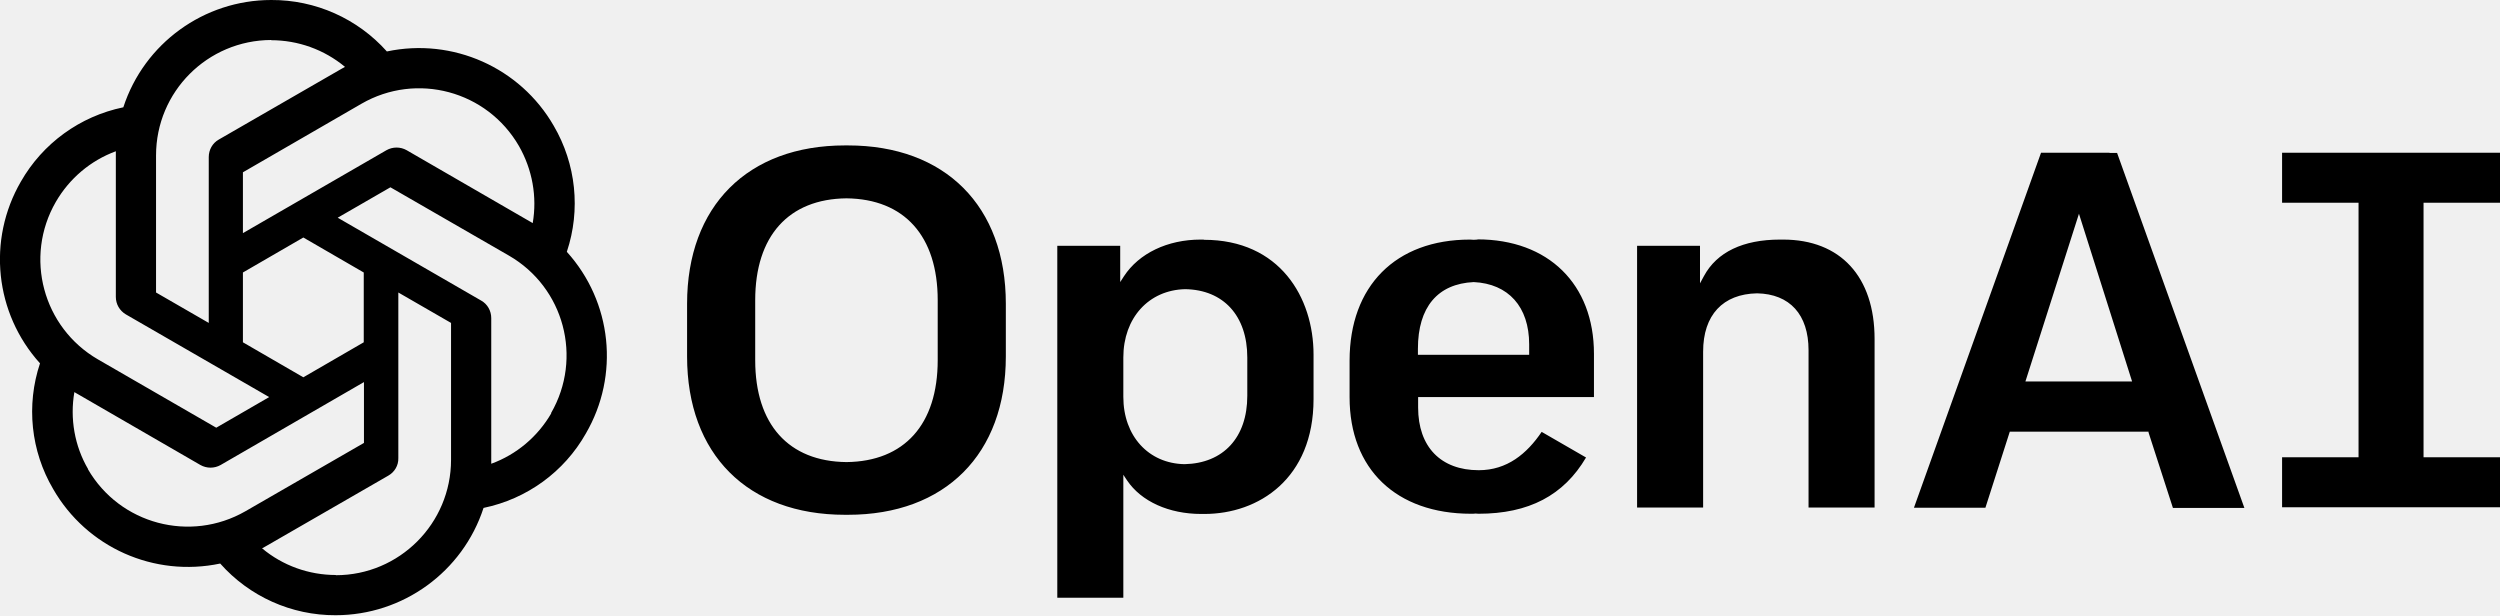
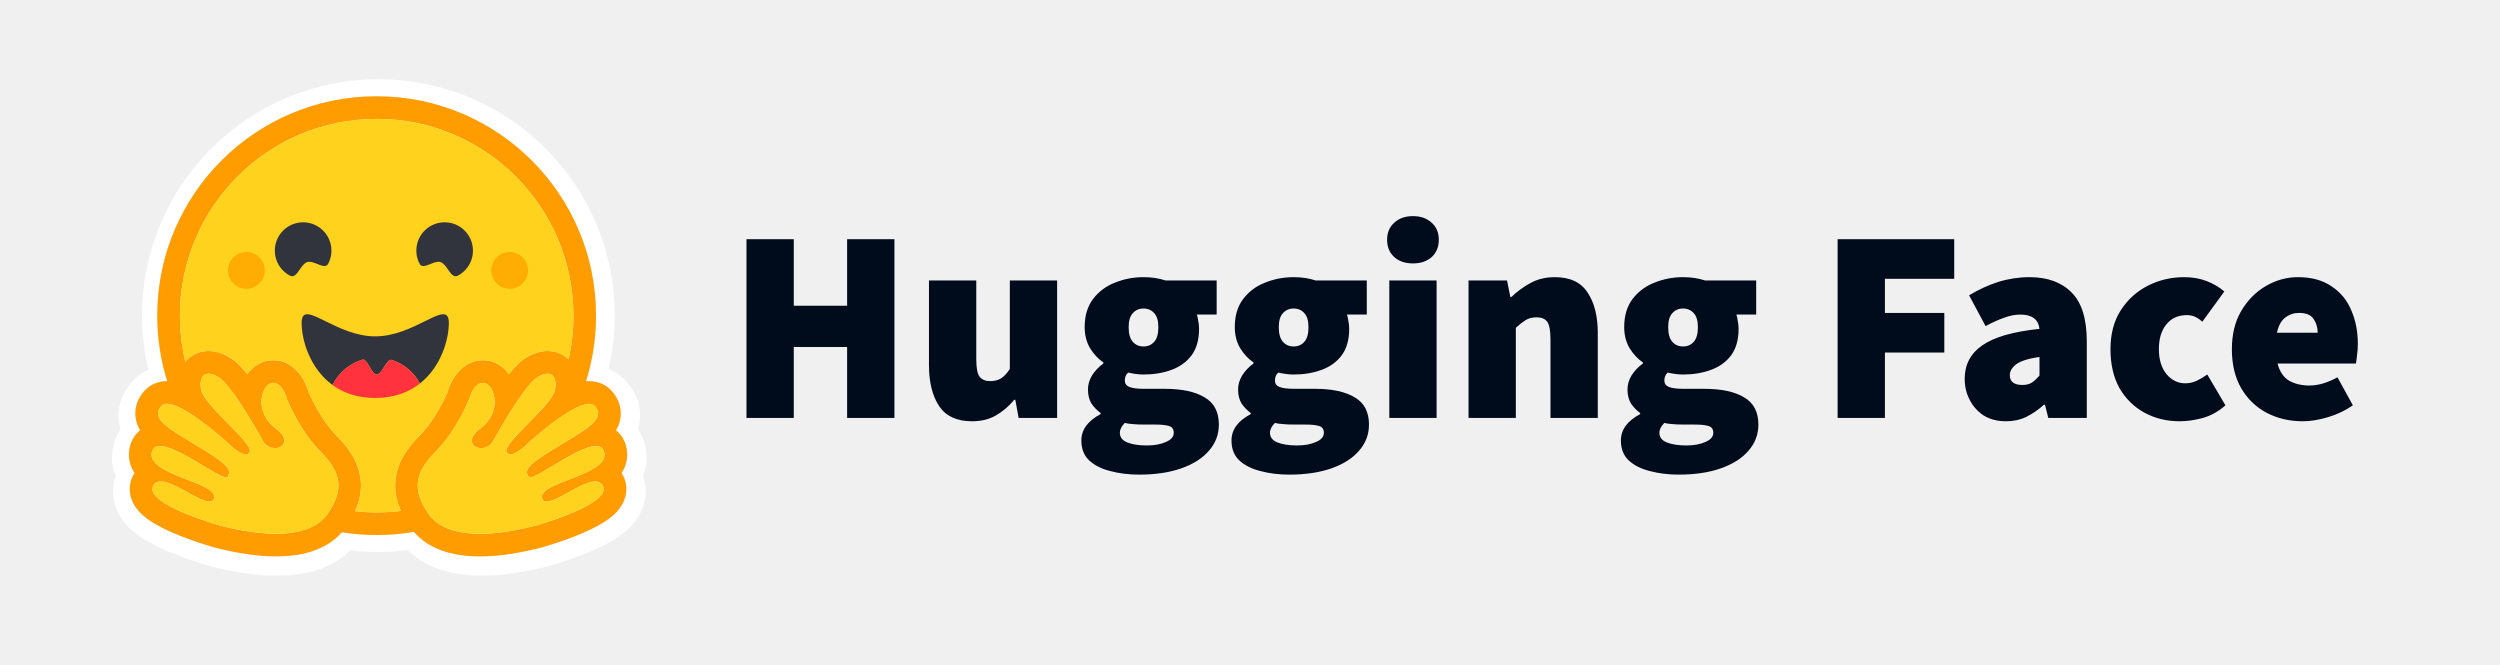
- <svg xmlns="http://www.w3.org/2000/svg" id="openai-horizontal" viewBox="0 0 120 29.53">
-   <path d="M40.7,6.98s-.05,0-.07,0c-.02,0-.05,0-.07,0-4.67,0-7.58,2.91-7.58,7.6v2.53c0,4.69,2.9,7.6,7.58,7.6,.02,0,.05,0,.07,0,.02,0,.05,0,.07,0,4.67,0,7.58-2.91,7.58-7.6v-2.53c0-4.69-2.91-7.6-7.58-7.6Zm4.31,10.31c0,3.08-1.6,4.86-4.38,4.89-2.78-.03-4.38-1.81-4.38-4.89v-2.88c0-3.08,1.6-4.86,4.38-4.89,2.78,.03,4.38,1.81,4.38,4.89v2.88Zm40.57-5.79s-.06,0-.09,0c-.02,0-.03,0-.05,0-1.77,0-3.03,.6-3.65,1.75l-.19,.35v-1.8h-3.02v12.56h3.17v-7.48c0-1.76,.95-2.77,2.59-2.8,1.57,.03,2.47,1.02,2.47,2.73v7.55h3.17v-8.09c0-2.99-1.64-4.77-4.39-4.77Zm34.42-1.77v-2.4h-10.46v2.4h3.67v12.22h-3.67v2.4h10.46v-2.4h-3.67V9.73h3.67Zm-18.75-2.4h0s-3.28,0-3.28,0l-6.1,17.04h3.43l1.17-3.65h6.66v.04s1.17,3.62,1.17,3.62h3.43l-6.11-17.04h-.36Zm-4.03,10.98l2.57-8.05,2.55,8.05h-5.12Zm-39.45-6.81s-.05,0-.07,0c-.03,0-.05,0-.07,0-1.59,0-2.96,.66-3.68,1.76l-.18,.28v-1.74h-3.02V28.69h3.17v-5.9l.18,.27c.68,1.01,2.01,1.61,3.56,1.61,.03,0,.05,0,.08,0,.02,0,.04,0,.07,0,2.61,0,5.24-1.7,5.24-5.51v-2.14c0-2.74-1.62-5.51-5.26-5.51Zm2.1,7.5c0,2-1.15,3.24-3.01,3.28-1.73-.03-2.94-1.35-2.94-3.23v-1.89c0-1.9,1.22-3.24,2.97-3.28,1.84,.03,2.98,1.28,2.98,3.28v1.84Zm11.05-7.5h0c-.06,0-.12,.01-.18,.01-.06,0-.12-.01-.18-.01h0c-3.57,0-5.78,2.23-5.78,5.81v1.76c0,3.45,2.24,5.59,5.83,5.59,.08,0,.15,0,.22-.01,.05,0,.09,.01,.14,.01,2.41,0,4.09-.88,5.16-2.7l-2.13-1.23c-.71,1.05-1.66,1.84-3.02,1.84-1.82,0-2.91-1.12-2.91-3.01v-.5h8.44v-2.08c0-3.34-2.19-5.49-5.59-5.49Zm-2.86,5.54v-.3c0-2,.95-3.12,2.68-3.2,1.66,.08,2.66,1.18,2.66,2.99v.5s-5.34,0-5.34,0Z" />
-   <path d="M27.21,12.08c.67-2.01,.44-4.21-.63-6.04-1.61-2.8-4.85-4.24-8.01-3.57C17.16,.89,15.14-.01,13.02,0c-3.23,0-6.1,2.08-7.1,5.15-2.08,.43-3.87,1.73-4.92,3.57-1.62,2.8-1.25,6.32,.92,8.72-.67,2.01-.44,4.21,.63,6.03,1.61,2.81,4.85,4.25,8.02,3.58,1.4,1.58,3.42,2.49,5.54,2.48,3.23,0,6.1-2.08,7.1-5.15,2.08-.43,3.87-1.73,4.91-3.57,1.63-2.8,1.26-6.32-.91-8.72Zm-2.3-5.07c.64,1.12,.88,2.43,.66,3.7-.04-.03-.12-.07-.17-.1l-5.88-3.4c-.3-.17-.67-.17-.97,0l-6.89,3.98v-2.92l5.69-3.29c2.65-1.53,6.03-.62,7.56,2.03Zm-13.25,6.07l2.9-1.68,2.9,1.68v3.35l-2.9,1.68-2.9-1.68v-3.35ZM13.01,1.93c1.3,0,2.55,.45,3.55,1.28-.04,.02-.12,.07-.18,.1l-5.88,3.39c-.3,.17-.48,.49-.48,.84v7.96l-2.53-1.46V7.46c0-3.06,2.47-5.53,5.53-5.54ZM2.68,9.69h0c.65-1.12,1.66-1.98,2.88-2.43v6.99c0,.35,.18,.66,.48,.84l6.88,3.97-2.54,1.47-5.68-3.28c-2.64-1.53-3.55-4.91-2.02-7.56Zm1.55,12.83h0c-.65-1.11-.88-2.43-.66-3.7,.04,.03,.12,.07,.17,.1l5.88,3.4c.3,.17,.67,.17,.97,0l6.88-3.98v2.92l-5.69,3.28c-2.65,1.52-6.03,.62-7.56-2.02Zm11.89,5.08c-1.29,0-2.55-.45-3.54-1.28,.04-.02,.13-.07,.18-.1l5.88-3.39c.3-.17,.49-.49,.48-.84v-7.95l2.53,1.46v6.57c0,3.06-2.48,5.54-5.53,5.54Zm10.34-7.76c-.65,1.12-1.67,1.98-2.88,2.42v-6.99c0-.35-.18-.67-.48-.84h0l-6.89-3.98,2.53-1.46,5.69,3.28c2.65,1.53,3.55,4.91,2.02,7.56Z" />
+ <svg xmlns="http://www.w3.org/2000/svg" width="963" height="256" viewBox="0 0 963 256" fill="none">
+   <path d="M287.541 161V92.145H305.761V117.78H326.312V92.145H344.532V161H326.312V133.67H305.761V161H287.541ZM374.366 162.271C368.575 162.271 364.373 160.329 361.76 156.445C359.147 152.49 357.841 147.229 357.841 140.661V108.035H376.061V138.331C376.061 141.721 376.485 143.98 377.332 145.11C378.25 146.24 379.592 146.805 381.358 146.805C383.052 146.805 384.465 146.452 385.595 145.746C386.725 145.04 387.855 143.839 388.985 142.144V108.035H407.205V161H392.374L391.103 154.009H390.679C388.561 156.551 386.195 158.564 383.582 160.047C381.04 161.53 377.968 162.271 374.366 162.271ZM438.785 182.822C434.76 182.822 431.052 182.363 427.662 181.445C424.273 180.597 421.554 179.22 419.506 177.313C417.528 175.407 416.54 172.864 416.54 169.686C416.54 165.52 419.011 162.13 423.955 159.517V159.093C422.601 158.092 421.42 156.875 420.459 155.492C419.541 154.009 419.082 152.172 419.082 149.983C419.082 148.147 419.612 146.346 420.671 144.581C421.801 142.815 423.249 141.297 425.014 140.026V139.602C423.107 138.331 421.413 136.53 419.93 134.199C418.517 131.798 417.811 129.079 417.811 126.043C417.811 121.664 418.87 118.063 420.989 115.238C423.178 112.342 426.003 110.224 429.463 108.882C432.924 107.47 436.596 106.763 440.48 106.763C443.587 106.763 446.412 107.187 448.954 108.035H468.658V121.17H461.031C461.242 121.806 461.419 122.618 461.56 123.606C461.772 124.595 461.878 125.619 461.878 126.678C461.878 130.845 460.925 134.235 459.018 136.848C457.111 139.39 454.534 141.262 451.285 142.462C448.036 143.663 444.435 144.263 440.48 144.263C438.715 144.263 436.737 144.016 434.548 143.521C433.7 144.298 433.277 145.322 433.277 146.593C433.277 147.723 433.842 148.535 434.972 149.03C436.172 149.524 438.079 149.771 440.692 149.771H448.637C455.275 149.771 460.395 150.866 463.997 153.055C467.669 155.174 469.505 158.669 469.505 163.542C469.505 167.356 468.234 170.71 465.692 173.606C463.22 176.501 459.689 178.761 455.098 180.385C450.508 182.01 445.07 182.822 438.785 182.822ZM440.48 133.458C442.175 133.458 443.552 132.858 444.611 131.657C445.671 130.457 446.2 128.585 446.2 126.043C446.2 123.571 445.671 121.77 444.611 120.64C443.552 119.44 442.175 118.84 440.48 118.84C438.785 118.84 437.408 119.44 436.349 120.64C435.289 121.77 434.76 123.571 434.76 126.043C434.76 128.585 435.289 130.457 436.349 131.657C437.408 132.858 438.785 133.458 440.48 133.458ZM441.751 171.593C444.717 171.593 447.189 171.134 449.166 170.216C451.144 169.368 452.132 168.203 452.132 166.72C452.132 165.308 451.497 164.425 450.226 164.072C449.025 163.719 447.295 163.542 445.035 163.542H440.904C438.785 163.542 437.161 163.472 436.031 163.33C434.972 163.26 434.054 163.119 433.277 162.907C432.006 164.178 431.37 165.449 431.37 166.72C431.37 168.415 432.323 169.651 434.23 170.428C436.208 171.205 438.715 171.593 441.751 171.593ZM496.613 182.822C492.587 182.822 488.88 182.363 485.49 181.445C482.1 180.597 479.381 179.22 477.333 177.313C475.356 175.407 474.367 172.864 474.367 169.686C474.367 165.52 476.839 162.13 481.782 159.517V159.093C480.428 158.092 479.247 156.875 478.287 155.492C477.368 154.009 476.909 152.172 476.909 149.983C476.909 148.147 477.439 146.346 478.498 144.581C479.628 142.815 481.076 141.297 482.842 140.026V139.602C480.935 138.331 479.24 136.53 477.757 134.199C476.344 131.798 475.638 129.079 475.638 126.043C475.638 121.664 476.698 118.063 478.816 115.238C481.005 112.342 483.83 110.224 487.291 108.882C490.751 107.47 494.423 106.763 498.307 106.763C501.415 106.763 504.24 107.187 506.782 108.035H526.485V121.17H518.858C519.07 121.806 519.246 122.618 519.388 123.606C519.599 124.595 519.705 125.619 519.705 126.678C519.705 130.845 518.752 134.235 516.845 136.848C514.939 139.39 512.361 141.262 509.112 142.462C505.864 143.663 502.262 144.263 498.307 144.263C496.542 144.263 494.565 144.016 492.375 143.521C491.528 144.298 491.104 145.322 491.104 146.593C491.104 147.723 491.669 148.535 492.799 149.03C494 149.524 495.906 149.771 498.519 149.771H506.464C513.102 149.771 518.222 150.866 521.824 153.055C525.496 155.174 527.332 158.669 527.332 163.542C527.332 167.356 526.061 170.71 523.519 173.606C521.047 176.501 517.516 178.761 512.926 180.385C508.336 182.01 502.898 182.822 496.613 182.822ZM498.307 133.458C500.002 133.458 501.379 132.858 502.439 131.657C503.498 130.457 504.028 128.585 504.028 126.043C504.028 123.571 503.498 121.77 502.439 120.64C501.379 119.44 500.002 118.84 498.307 118.84C496.613 118.84 495.235 119.44 494.176 120.64C493.117 121.77 492.587 123.571 492.587 126.043C492.587 128.585 493.117 130.457 494.176 131.657C495.235 132.858 496.613 133.458 498.307 133.458ZM499.579 171.593C502.545 171.593 505.016 171.134 506.994 170.216C508.971 169.368 509.96 168.203 509.96 166.72C509.96 165.308 509.324 164.425 508.053 164.072C506.853 163.719 505.122 163.542 502.862 163.542H498.731C496.613 163.542 494.988 163.472 493.858 163.33C492.799 163.26 491.881 163.119 491.104 162.907C489.833 164.178 489.197 165.449 489.197 166.72C489.197 168.415 490.151 169.651 492.058 170.428C494.035 171.205 496.542 171.593 499.579 171.593ZM535.161 161V108.035H553.381V161H535.161ZM544.271 101.467C541.305 101.467 538.903 100.655 537.067 99.031C535.231 97.336 534.313 95.111 534.313 92.357C534.313 89.603 535.231 87.413 537.067 85.789C538.903 84.094 541.305 83.247 544.271 83.247C547.237 83.247 549.638 84.094 551.474 85.789C553.31 87.413 554.228 89.603 554.228 92.357C554.228 95.111 553.31 97.336 551.474 99.031C549.638 100.655 547.237 101.467 544.271 101.467ZM565.678 161V108.035H580.508L581.779 114.39H582.203C584.321 112.342 586.723 110.577 589.406 109.094C592.16 107.54 595.338 106.763 598.94 106.763C604.801 106.763 609.003 108.741 611.546 112.696C614.159 116.58 615.465 121.806 615.465 128.373V161H597.245V130.704C597.245 127.314 596.821 125.054 595.974 123.924C595.126 122.794 593.785 122.229 591.948 122.229C590.254 122.229 588.841 122.582 587.711 123.289C586.581 123.995 585.31 124.984 583.898 126.255V161H565.678ZM646.612 182.822C642.587 182.822 638.879 182.363 635.489 181.445C632.1 180.597 629.381 179.22 627.333 177.313C625.355 175.407 624.367 172.864 624.367 169.686C624.367 165.52 626.838 162.13 631.782 159.517V159.093C630.428 158.092 629.247 156.875 628.286 155.492C627.368 154.009 626.909 152.172 626.909 149.983C626.909 148.147 627.439 146.346 628.498 144.581C629.628 142.815 631.076 141.297 632.841 140.026V139.602C630.934 138.331 629.239 136.53 627.756 134.199C626.344 131.798 625.638 129.079 625.638 126.043C625.638 121.664 626.697 118.063 628.816 115.238C631.005 112.342 633.83 110.224 637.29 108.882C640.751 107.47 644.423 106.763 648.307 106.763C651.414 106.763 654.239 107.187 656.781 108.035H676.484V121.17H668.857C669.069 121.806 669.246 122.618 669.387 123.606C669.599 124.595 669.705 125.619 669.705 126.678C669.705 130.845 668.752 134.235 666.845 136.848C664.938 139.39 662.36 141.262 659.112 142.462C655.863 143.663 652.262 144.263 648.307 144.263C646.541 144.263 644.564 144.016 642.375 143.521C641.527 144.298 641.104 145.322 641.104 146.593C641.104 147.723 641.669 148.535 642.799 149.03C643.999 149.524 645.906 149.771 648.519 149.771H656.464C663.102 149.771 668.222 150.866 671.824 153.055C675.496 155.174 677.332 158.669 677.332 163.542C677.332 167.356 676.061 170.71 673.518 173.606C671.047 176.501 667.516 178.761 662.925 180.385C658.335 182.01 652.897 182.822 646.612 182.822ZM648.307 133.458C650.002 133.458 651.379 132.858 652.438 131.657C653.498 130.457 654.027 128.585 654.027 126.043C654.027 123.571 653.498 121.77 652.438 120.64C651.379 119.44 650.002 118.84 648.307 118.84C646.612 118.84 645.235 119.44 644.176 120.64C643.116 121.77 642.587 123.571 642.587 126.043C642.587 128.585 643.116 130.457 644.176 131.657C645.235 132.858 646.612 133.458 648.307 133.458ZM649.578 171.593C652.544 171.593 655.016 171.134 656.993 170.216C658.971 169.368 659.959 168.203 659.959 166.72C659.959 165.308 659.324 164.425 658.053 164.072C656.852 163.719 655.122 163.542 652.862 163.542H648.731C646.612 163.542 644.988 163.472 643.858 163.33C642.799 163.26 641.88 163.119 641.104 162.907C639.832 164.178 639.197 165.449 639.197 166.72C639.197 168.415 640.15 169.651 642.057 170.428C644.034 171.205 646.541 171.593 649.578 171.593ZM707.85 161V92.145H752.764V107.399H726.07V120.534H748.951V135.788H726.07V161H707.85ZM772.689 162.271C769.37 162.271 766.51 161.53 764.109 160.047C761.817 158.535 759.955 156.455 758.707 154.009C757.435 151.537 756.8 148.853 756.8 145.958C756.8 140.449 759.06 136.142 763.579 133.034C768.099 129.856 775.444 127.738 785.613 126.678C785.189 123.006 782.717 121.17 778.198 121.17C776.291 121.17 774.278 121.558 772.16 122.335C770.041 123.041 767.605 124.136 764.85 125.619L758.495 113.755C762.238 111.495 766.016 109.765 769.829 108.564C773.706 107.365 777.741 106.758 781.799 106.763C788.72 106.763 794.123 108.741 798.007 112.696C801.891 116.58 803.833 122.865 803.833 131.551V161H789.003L787.732 155.915H787.308C785.189 157.822 782.929 159.376 780.528 160.576C778.198 161.706 775.585 162.271 772.689 162.271ZM779.045 148.288C780.528 148.288 781.764 147.97 782.753 147.335C783.741 146.629 784.695 145.746 785.613 144.687V137.483C781.305 138.119 778.304 139.072 776.609 140.343C774.985 141.615 774.172 142.992 774.172 144.475C774.172 147.017 775.797 148.288 779.045 148.288ZM839.652 162.271C834.638 162.271 830.118 161.176 826.093 158.987C822.067 156.798 818.854 153.655 816.453 149.559C814.122 145.393 812.957 140.379 812.957 134.517C812.957 128.656 814.264 123.677 816.877 119.581C819.56 115.414 823.056 112.237 827.364 110.047C831.671 107.858 836.332 106.763 841.346 106.763C844.524 106.763 847.385 107.258 849.927 108.246C852.54 109.235 854.835 110.577 856.812 112.272L848.338 123.924C847.208 122.936 846.184 122.265 845.266 121.912C844.354 121.559 843.384 121.38 842.406 121.382C839.016 121.382 836.368 122.582 834.461 124.984C832.554 127.314 831.601 130.492 831.601 134.517C831.601 138.543 832.59 141.756 834.567 144.157C836.544 146.487 838.945 147.653 841.77 147.653C843.253 147.653 844.701 147.335 846.113 146.699C847.561 146.014 848.944 145.198 850.245 144.263L857.236 156.127C854.623 158.458 851.728 160.082 848.55 161C845.372 161.847 842.406 162.271 839.652 162.271ZM887.046 162.271C881.89 162.271 877.229 161.176 873.063 158.987C868.967 156.798 865.718 153.655 863.317 149.559C860.916 145.393 859.716 140.379 859.716 134.517C859.716 128.797 860.916 123.889 863.317 119.793C865.789 115.626 868.967 112.413 872.851 110.153C876.735 107.893 880.831 106.763 885.139 106.763C890.365 106.763 894.673 107.929 898.062 110.259C901.523 112.519 904.065 115.591 905.689 119.475C907.384 123.359 908.232 127.667 908.232 132.399C908.232 133.952 908.126 135.471 907.914 136.954C907.773 138.366 907.631 139.39 907.49 140.026H877.3C878.147 143.204 879.666 145.428 881.855 146.699C884.044 147.9 886.622 148.5 889.588 148.5C892.978 148.5 896.579 147.441 900.393 145.322L906.325 156.127C903.5 158.104 900.322 159.623 896.791 160.682C893.26 161.741 890.012 162.271 887.046 162.271ZM877.088 128.161H892.766C892.766 126.113 892.236 124.348 891.177 122.865C890.188 121.311 888.317 120.534 885.563 120.534C883.585 120.534 881.82 121.135 880.266 122.335C878.712 123.536 877.653 125.478 877.088 128.161Z" fill="#000B1B" />
+   <path d="M248.378 171.091C247.841 169.064 246.971 167.141 245.804 165.399C246.054 164.481 246.244 163.549 246.372 162.608C247.2 156.632 245.129 151.161 241.224 146.927C239.109 144.615 236.842 143.089 234.441 142.152C236.017 135.409 236.815 128.508 236.819 121.583C236.819 118.421 236.64 115.323 236.34 112.271C236.183 110.747 235.994 109.226 235.773 107.71C235.085 103.237 234.065 98.821 232.721 94.5C231.84 91.661 230.821 88.866 229.668 86.126C227.939 82.068 225.92 78.14 223.627 74.372C222.122 71.866 220.484 69.442 218.719 67.111C217.854 65.934 216.953 64.785 216.015 63.665C213.237 60.288 210.219 57.118 206.982 54.178C205.908 53.19 204.803 52.236 203.668 51.317C202.551 50.385 201.409 49.483 200.244 48.612C197.899 46.867 195.475 45.229 192.981 43.705C179.2 35.335 163.039 30.536 145.766 30.536C95.475 30.536 54.714 71.298 54.714 121.587C54.713 128.599 55.525 135.587 57.135 142.411C54.975 143.349 52.904 144.81 50.985 146.925C47.081 151.156 45.009 156.608 45.838 162.583C45.963 163.533 46.153 164.473 46.405 165.397C45.239 167.14 44.369 169.064 43.831 171.091C42.631 175.652 43.026 179.765 44.551 183.368C42.894 188.079 43.308 193.095 45.467 197.456C47.037 200.641 49.284 203.104 52.053 205.307C55.346 207.924 59.468 210.149 64.441 212.282C70.373 214.812 77.613 217.189 80.906 218.061C89.412 220.264 97.568 221.66 105.835 221.727C117.611 221.837 127.753 219.067 135.015 211.98C138.582 212.417 142.172 212.636 145.766 212.635C149.563 212.627 153.356 212.387 157.124 211.919C164.368 219.051 174.549 221.846 186.369 221.733C194.634 221.668 202.79 220.272 211.274 218.066C214.589 217.194 221.827 214.817 227.762 212.288C232.735 210.15 236.856 207.926 240.172 205.312C242.92 203.11 245.165 200.646 246.736 197.461C248.917 193.1 249.31 188.084 247.674 183.373C249.185 179.77 249.577 175.648 248.378 171.091ZM239.939 183.063C241.61 186.234 241.717 189.817 240.242 193.154C238.006 198.212 232.452 202.195 221.665 206.472C214.958 209.133 208.815 210.833 208.761 210.849C199.889 213.15 191.865 214.318 184.919 214.318C173.417 214.318 164.859 211.145 159.431 204.877C150.252 206.44 140.879 206.493 131.683 205.034C126.249 211.198 117.738 214.318 106.333 214.318C99.386 214.318 91.363 213.15 82.491 210.849C82.436 210.833 76.297 209.133 69.587 206.472C58.8 202.195 53.245 198.214 51.01 193.154C49.535 189.817 49.642 186.234 51.313 183.063C51.468 182.769 51.633 182.481 51.81 182.204C50.809 180.7 50.137 179 49.839 177.218C49.541 175.436 49.624 173.61 50.082 171.862C50.746 169.34 52.118 167.242 53.98 165.735C53.084 164.261 52.495 162.621 52.25 160.913C51.714 157.199 52.946 153.49 55.72 150.467C57.879 148.114 60.932 146.819 64.313 146.819H64.403C61.854 138.65 60.562 130.141 60.57 121.584C60.57 74.912 98.407 37.074 145.084 37.074C191.762 37.074 229.598 74.909 229.598 121.584C229.604 130.164 228.303 138.695 225.739 146.883C226.147 146.843 226.547 146.822 226.939 146.822C230.319 146.822 233.373 148.116 235.532 150.469C238.304 153.49 239.539 157.202 239.002 160.915C238.757 162.623 238.169 164.264 237.272 165.738C239.134 167.244 240.506 169.342 241.17 171.865C241.627 173.613 241.71 175.438 241.412 177.221C241.114 179.003 240.443 180.702 239.442 182.207C239.619 182.481 239.786 182.769 239.939 183.063Z" fill="white" />
+   <path d="M239.442 182.207C240.443 180.702 241.114 179.003 241.412 177.221C241.71 175.438 241.627 173.613 241.17 171.865C240.506 169.343 239.134 167.245 237.272 165.738C238.168 164.264 238.757 162.624 239.002 160.916C239.538 157.202 238.306 153.493 235.532 150.47C233.373 148.117 230.319 146.822 226.939 146.822C226.546 146.822 226.147 146.842 225.739 146.883C228.3 138.695 229.599 130.164 229.591 121.585C229.591 74.914 191.754 37.075 145.081 37.075C98.408 37.075 60.567 74.91 60.567 121.585C60.559 130.142 61.851 138.651 64.4 146.82H64.31C60.93 146.82 57.877 148.115 55.718 150.468C52.946 153.489 51.712 157.2 52.248 160.914C52.493 162.622 53.081 164.262 53.978 165.736C52.116 167.243 50.744 169.341 50.081 171.864C49.623 173.612 49.541 175.438 49.839 177.221C50.137 179.003 50.809 180.703 51.811 182.207C51.632 182.484 51.468 182.772 51.314 183.066C49.644 186.237 49.536 189.82 51.011 193.157C53.246 198.214 58.801 202.199 69.588 206.475C76.295 209.136 82.438 210.836 82.492 210.852C91.364 213.153 99.387 214.322 106.333 214.322C117.739 214.322 126.249 211.202 131.684 205.037C140.88 206.496 150.253 206.443 159.432 204.88C164.859 211.148 173.418 214.322 184.92 214.322C191.866 214.322 199.89 213.153 208.762 210.852C208.816 210.836 214.956 209.136 221.666 206.475C232.453 202.199 238.008 198.214 240.243 193.157C241.718 189.82 241.611 186.237 239.94 183.066C239.787 182.769 239.619 182.482 239.442 182.207ZM127.795 195.387C127.327 196.206 126.826 197.005 126.292 197.782C124.887 199.839 123.039 201.41 120.895 202.579C116.794 204.814 111.605 205.596 106.332 205.596C98.004 205.596 89.466 203.647 84.68 202.405C84.445 202.344 55.346 194.125 59.03 187.129C59.65 185.953 60.671 185.483 61.955 185.483C67.142 185.483 76.587 193.207 80.647 193.207C81.553 193.207 82.193 192.82 82.454 191.879C84.184 185.674 56.161 183.066 58.521 174.082C58.938 172.492 60.067 171.847 61.656 171.847C68.513 171.846 83.905 183.906 87.124 183.906C87.371 183.906 87.548 183.834 87.644 183.682L87.686 183.613C89.196 181.118 88.33 179.304 77.978 172.964L76.984 172.359C65.594 165.464 57.598 161.316 62.146 156.366C62.669 155.794 63.41 155.541 64.311 155.541C65.38 155.541 66.673 155.899 68.097 156.498C74.113 159.035 82.451 165.954 85.934 168.972C86.961 169.866 87.566 170.412 87.566 170.412C87.566 170.412 91.976 174.998 94.643 174.998C95.257 174.998 95.777 174.757 96.13 174.158C98.022 170.97 78.567 156.228 77.47 150.146C76.727 146.024 77.992 143.937 80.333 143.937C81.445 143.937 82.803 144.41 84.302 145.361C88.952 148.313 97.93 163.741 101.217 169.742C102.319 171.754 104.2 172.604 105.895 172.604C109.258 172.604 111.887 169.261 106.203 165.013C97.66 158.62 100.658 148.172 104.735 147.529C104.909 147.502 105.085 147.488 105.26 147.487C108.968 147.487 110.604 153.877 110.604 153.877C110.604 153.877 115.397 165.915 123.632 174.143C131.105 181.612 132.148 187.742 127.795 195.387ZM154.424 196.797L153.997 196.848L153.268 196.932C152.885 196.971 152.502 197.009 152.117 197.045L151.741 197.079L151.399 197.108L150.912 197.147C150.733 197.16 150.554 197.174 150.375 197.185L149.839 197.221L149.721 197.228L149.299 197.253L149.12 197.262L148.62 197.287L148.039 197.311L147.511 197.329L147.159 197.339H146.981C146.871 197.339 146.762 197.345 146.652 197.346H146.477C146.367 197.346 146.258 197.346 146.148 197.352L145.701 197.357H145.075C144.584 197.357 144.095 197.352 143.606 197.343L143.21 197.334C143.098 197.334 142.985 197.328 142.873 197.325L142.454 197.312L141.932 197.292L141.463 197.272L141.341 197.267L140.894 197.243C140.77 197.236 140.646 197.23 140.523 197.222L140.234 197.205C139.871 197.182 139.508 197.156 139.145 197.128L138.765 197.098L138.285 197.057L137.724 197.005C137.411 196.976 137.098 196.944 136.785 196.909H136.77C141.34 186.714 139.029 177.193 129.794 167.965C123.738 161.917 119.708 152.984 118.873 151.023C117.181 145.218 112.702 138.765 105.265 138.765C104.636 138.766 104.009 138.816 103.388 138.914C100.129 139.426 97.281 141.302 95.249 144.124C93.054 141.393 90.919 139.222 88.989 137.995C86.079 136.151 83.176 135.215 80.346 135.215C76.816 135.215 73.659 136.665 71.459 139.295L71.404 139.362L71.28 138.841L71.275 138.819C70.857 137.029 70.505 135.223 70.221 133.407C70.221 133.394 70.221 133.382 70.215 133.37L70.153 132.959C70.12 132.737 70.087 132.514 70.055 132.292C70.029 132.107 70.003 131.922 69.979 131.738C69.955 131.554 69.929 131.369 69.907 131.184C69.883 130.998 69.861 130.813 69.839 130.628C69.818 130.452 69.798 130.276 69.778 130.1L69.772 130.055C69.682 129.243 69.605 128.43 69.54 127.616L69.505 127.145C69.495 127.016 69.486 126.886 69.478 126.755C69.478 126.725 69.474 126.694 69.472 126.666L69.439 126.144C69.427 125.955 69.418 125.766 69.408 125.577C69.398 125.389 69.388 125.2 69.38 125.01L69.36 124.515L69.354 124.365L69.339 123.907L69.328 123.519C69.328 123.364 69.321 123.208 69.318 123.053L69.31 122.564C69.308 122.401 69.31 122.239 69.306 122.076C69.301 121.912 69.306 121.749 69.306 121.585C69.306 79.733 103.237 45.802 145.093 45.802C186.949 45.802 220.879 79.731 220.879 121.585V122.564C220.879 122.727 220.875 122.891 220.871 123.053C220.871 123.189 220.866 123.322 220.862 123.458C220.862 123.579 220.857 123.699 220.852 123.816C220.852 123.969 220.843 124.121 220.838 124.274V124.287C220.825 124.619 220.811 124.951 220.797 125.283L220.791 125.393L220.765 125.889L220.741 126.282C220.685 127.213 220.612 128.144 220.523 129.073V129.086C220.507 129.26 220.489 129.435 220.47 129.609C220.426 130.014 220.381 130.419 220.336 130.824L220.285 131.231L220.222 131.709C220.2 131.884 220.176 132.058 220.151 132.232C220.124 132.427 220.095 132.621 220.067 132.815L219.997 133.273L219.915 133.793C219.887 133.966 219.859 134.138 219.826 134.311C219.792 134.483 219.766 134.655 219.736 134.828C219.676 135.172 219.614 135.515 219.547 135.858C219.414 136.541 219.275 137.222 219.128 137.902C219.091 138.071 219.053 138.241 219.014 138.41C216.881 136.337 214.057 135.208 210.941 135.208C208.114 135.208 205.208 136.143 202.299 137.988C200.368 139.214 198.235 141.386 196.038 144.117C194.003 141.294 191.155 139.419 187.9 138.906C187.279 138.809 186.651 138.759 186.022 138.758C178.583 138.758 174.107 145.211 172.414 151.016C171.575 152.977 167.545 161.909 161.482 167.967C152.254 177.165 149.925 186.644 154.424 196.797ZM232.664 176.389L232.634 176.478C232.613 176.535 232.592 176.592 232.569 176.648C232.533 176.733 232.495 176.816 232.455 176.899C232.358 177.097 232.248 177.289 232.127 177.473C231.96 177.722 231.777 177.96 231.578 178.184C231.532 178.236 231.488 178.287 231.436 178.338C231.366 178.415 231.291 178.49 231.217 178.565C229.87 179.9 227.818 181.069 225.498 182.143C225.235 182.262 224.969 182.381 224.699 182.5L224.431 182.619C224.252 182.698 224.074 182.777 223.886 182.854C223.703 182.932 223.519 183.009 223.335 183.085L222.777 183.316C221.472 183.853 220.135 184.364 218.83 184.87L218.273 185.086L217.721 185.302C217.355 185.445 216.993 185.588 216.636 185.731L216.105 185.945L215.584 186.159L215.327 186.266C215.157 186.338 214.989 186.408 214.823 186.48C210.985 188.126 208.225 189.801 208.805 191.88C208.821 191.939 208.839 191.995 208.859 192.049C208.911 192.203 208.982 192.349 209.07 192.485C209.122 192.567 209.182 192.644 209.249 192.714C209.931 193.422 211.172 193.31 212.737 192.748C212.864 192.702 212.994 192.653 213.125 192.601C213.215 192.567 213.304 192.531 213.394 192.495L213.529 192.438C213.887 192.286 214.266 192.117 214.654 191.932C214.751 191.887 214.849 191.843 214.947 191.791C216.86 190.856 219.029 189.595 221.181 188.448C221.511 188.269 221.842 188.098 222.171 187.928C222.709 187.649 223.252 187.38 223.8 187.123C225.838 186.165 227.753 185.485 229.294 185.485C230.016 185.485 230.655 185.633 231.186 185.973L231.275 186.032C231.544 186.222 231.778 186.455 231.969 186.723C232.013 186.786 232.059 186.851 232.098 186.918C232.14 186.987 232.18 187.058 232.218 187.13C232.979 188.574 232.342 190.071 230.852 191.538C229.421 192.946 227.195 194.327 224.664 195.606C224.477 195.701 224.288 195.796 224.098 195.888C216.567 199.586 206.707 202.371 206.569 202.406C203.941 203.087 200.183 203.982 195.95 204.651L195.323 204.748L195.221 204.763C194.261 204.907 193.298 205.034 192.333 205.144L192.244 205.153C190.489 205.353 188.689 205.498 186.886 205.559H186.859C186.211 205.583 185.564 205.594 184.916 205.594H184.17C183.182 205.58 182.195 205.536 181.21 205.46C181.187 205.46 181.163 205.46 181.139 205.455C180.787 205.428 180.434 205.395 180.083 205.356C179.479 205.291 178.876 205.211 178.275 205.117C178.041 205.078 177.791 205.037 177.55 204.995C177.44 204.975 177.331 204.955 177.222 204.933L177.196 204.928C176.849 204.862 176.504 204.789 176.16 204.71C175.961 204.665 175.761 204.62 175.564 204.567L175.446 204.536C175.348 204.512 175.252 204.486 175.156 204.46L175.103 204.446L174.794 204.357C174.682 204.325 174.571 204.292 174.459 204.259L174.419 204.247L174.128 204.158C174.018 204.124 173.909 204.088 173.8 204.053C173.71 204.023 173.621 203.992 173.531 203.963L173.334 203.894C173.144 203.828 172.956 203.758 172.768 203.686L172.59 203.617L172.443 203.558C172.16 203.444 171.878 203.325 171.599 203.2L171.413 203.111L171.382 203.097C171.316 203.066 171.251 203.035 171.185 203.007C171.056 202.945 170.928 202.881 170.801 202.816L170.763 202.797L170.579 202.7C170.252 202.53 169.931 202.348 169.617 202.154L169.445 202.049C169.356 201.995 169.275 201.94 169.19 201.885L168.966 201.736C168.885 201.682 168.804 201.627 168.725 201.57L168.581 201.468C168.429 201.359 168.28 201.248 168.133 201.133C168.055 201.073 167.978 201.011 167.901 200.954C167.73 200.817 167.563 200.676 167.398 200.531L167.391 200.525C167.23 200.386 167.073 200.242 166.92 200.095L166.912 200.085C166.832 200.009 166.754 199.933 166.676 199.854C166.599 199.775 166.521 199.697 166.446 199.618C166.37 199.538 166.294 199.457 166.22 199.374C166.148 199.296 166.078 199.217 166.008 199.137L165.984 199.11C165.623 198.691 165.285 198.252 164.972 197.795L164.848 197.612C164.766 197.491 164.685 197.369 164.605 197.247L164.369 196.884C164.253 196.707 164.14 196.528 164.03 196.348C163.951 196.22 163.873 196.092 163.796 195.963C163.731 195.853 163.666 195.744 163.604 195.636C163.569 195.577 163.536 195.517 163.503 195.457C163.47 195.395 163.431 195.332 163.396 195.269L163.34 195.17C163.321 195.137 163.315 195.127 163.305 195.105C163.237 194.986 163.171 194.865 163.107 194.742C163.078 194.689 163.049 194.635 163.018 194.582L162.928 194.41L162.839 194.239L162.667 193.892C162.639 193.835 162.612 193.778 162.585 193.721C162.526 193.598 162.47 193.477 162.414 193.356C162.392 193.307 162.369 193.258 162.349 193.209C162.272 193.042 162.199 192.873 162.13 192.702C162.083 192.589 162.04 192.477 161.994 192.365C161.865 192.035 161.744 191.702 161.633 191.365C161.6 191.265 161.567 191.166 161.538 191.066C161.466 190.839 161.401 190.61 161.343 190.379C161.272 190.11 161.209 189.838 161.156 189.565C161.122 189.404 161.092 189.242 161.067 189.079C161.04 188.918 161.017 188.757 160.998 188.597C160.957 188.278 160.928 187.958 160.911 187.637C160.911 187.584 160.906 187.53 160.905 187.477C160.9 187.371 160.897 187.265 160.896 187.159C160.84 182.887 163.003 178.778 167.626 174.157C175.86 165.93 180.654 153.891 180.654 153.891C180.654 153.891 180.783 153.386 181.052 152.66C181.142 152.419 181.236 152.179 181.335 151.942C181.448 151.674 181.569 151.409 181.699 151.149L181.737 151.073C181.904 150.741 182.085 150.418 182.282 150.103C182.327 150.03 182.371 149.957 182.423 149.885C182.569 149.667 182.724 149.456 182.887 149.251C183.013 149.094 183.147 148.942 183.288 148.798C183.766 148.306 184.311 147.904 184.928 147.689L185.006 147.664C185.058 147.647 185.109 147.631 185.162 147.616C185.224 147.6 185.286 147.585 185.348 147.572L185.376 147.567C185.507 147.541 185.638 147.523 185.771 147.514H185.783C185.852 147.514 185.921 147.507 185.992 147.507C186.169 147.508 186.345 147.522 186.52 147.549C187.262 147.666 187.969 148.108 188.577 148.79L188.659 148.886C188.857 149.118 189.037 149.366 189.197 149.626C189.317 149.819 189.43 150.022 189.537 150.235C189.58 150.325 189.621 150.407 189.662 150.495C189.682 150.54 189.702 150.584 189.721 150.63C189.761 150.719 189.798 150.809 189.835 150.903C190.044 151.439 190.206 151.992 190.32 152.556C190.441 153.165 190.511 153.783 190.531 154.404C190.538 154.677 190.538 154.953 190.531 155.233C190.526 155.339 190.521 155.446 190.513 155.553C190.431 156.742 190.172 157.912 189.744 159.025C189.701 159.135 189.654 159.247 189.61 159.359C189.395 159.873 189.145 160.371 188.863 160.851C188.702 161.125 188.528 161.397 188.342 161.667L188.228 161.829C187.787 162.445 187.295 163.023 186.757 163.557C186.227 164.088 185.659 164.579 185.058 165.028C184.455 165.473 183.89 165.967 183.368 166.504C181.865 168.082 181.515 169.473 181.853 170.528C181.893 170.647 181.94 170.764 181.994 170.877C182.119 171.122 182.281 171.347 182.475 171.543L182.528 171.596C182.583 171.649 182.641 171.7 182.7 171.749L182.76 171.798C182.906 171.91 183.06 172.01 183.221 172.097C183.267 172.122 183.31 172.147 183.363 172.171C183.584 172.281 183.815 172.369 184.053 172.436L184.119 172.453L184.208 172.477L184.286 172.496L184.369 172.514L184.452 172.531L184.531 172.544C184.59 172.555 184.65 172.564 184.709 172.572L184.767 172.58L184.87 172.591L184.934 172.597L185.04 172.605H185.101L185.211 172.61H185.558L185.657 172.605L185.771 172.598L185.91 172.585L186.04 172.569C186.069 172.569 186.099 172.561 186.129 172.556C186.587 172.489 187.033 172.36 187.455 172.172C187.545 172.134 187.634 172.092 187.716 172.048C187.892 171.96 188.063 171.861 188.227 171.752C188.456 171.602 188.672 171.433 188.875 171.249L189.016 171.115C189.038 171.093 189.061 171.072 189.082 171.049C189.22 170.911 189.35 170.765 189.471 170.612C189.685 170.342 189.875 170.055 190.04 169.753C191.997 166.195 194.048 162.689 196.191 159.24L196.485 158.769L196.782 158.297C196.931 158.059 197.08 157.823 197.229 157.59L197.38 157.355L197.681 156.886C198.085 156.261 198.49 155.643 198.898 155.031L199.203 154.575C199.815 153.669 200.426 152.787 201.03 151.948L201.332 151.534C201.989 150.626 202.674 149.739 203.385 148.873L203.668 148.535C203.714 148.478 203.757 148.423 203.808 148.368L204.085 148.047C204.131 147.994 204.175 147.942 204.223 147.891L204.491 147.588L204.626 147.442C204.756 147.301 204.888 147.162 205.022 147.024C205.112 146.935 205.195 146.845 205.282 146.762C205.789 146.243 206.348 145.778 206.951 145.375L207.09 145.286L207.231 145.196C207.321 145.14 207.412 145.086 207.505 145.035C209.869 143.694 211.827 143.595 212.953 144.721C213.636 145.404 214.013 146.535 213.993 148.108C213.993 148.178 213.993 148.247 213.987 148.319V148.397C213.987 148.468 213.981 148.541 213.976 148.614C213.976 148.703 213.965 148.793 213.956 148.882C213.947 148.972 213.943 149.04 213.934 149.119C213.934 149.142 213.929 149.165 213.926 149.188C213.919 149.258 213.91 149.329 213.901 149.399C213.901 149.421 213.901 149.442 213.892 149.464C213.882 149.559 213.868 149.654 213.851 149.748C213.84 149.835 213.826 149.922 213.809 150.009C213.802 150.059 213.792 150.108 213.784 150.158C213.758 150.3 213.724 150.441 213.683 150.579C213.606 150.837 213.512 151.09 213.401 151.336C213.353 151.443 213.302 151.55 213.25 151.655C213.142 151.872 213.02 152.094 212.886 152.324C212.819 152.437 212.75 152.554 212.676 152.671L212.564 152.849C212.45 153.028 212.331 153.209 212.207 153.392C212.083 153.575 211.95 153.762 211.807 153.951C211.622 154.203 211.427 154.46 211.221 154.72L211.065 154.917C210.624 155.466 210.172 156.006 209.71 156.537L209.343 156.952L209.156 157.162C208.901 157.447 208.645 157.73 208.387 158.011L208.189 158.225C208.058 158.367 207.921 158.511 207.79 158.654C207.656 158.799 207.52 158.943 207.384 159.087L206.972 159.521L206.555 159.956C206.416 160.101 206.276 160.248 206.135 160.393L205.286 161.268C201.231 165.427 196.958 169.572 195.512 172.156C195.416 172.325 195.329 172.498 195.25 172.675C195.045 173.145 194.959 173.547 195.017 173.872C195.036 173.979 195.074 174.082 195.129 174.175C195.211 174.316 195.31 174.446 195.424 174.562C195.477 174.614 195.532 174.663 195.592 174.707C195.889 174.919 196.249 175.028 196.614 175.017H196.728L196.845 175.009L196.963 174.995L197.06 174.981C197.073 174.98 197.086 174.977 197.099 174.974L197.188 174.957L197.212 174.951L197.31 174.93L197.345 174.921L197.45 174.894L197.575 174.857C197.657 174.832 197.739 174.804 197.823 174.773C198.004 174.709 198.181 174.635 198.354 174.552C198.398 174.531 198.443 174.511 198.486 174.488L198.619 174.422C198.793 174.334 198.966 174.239 199.14 174.136C199.279 174.054 199.417 173.97 199.555 173.881L199.689 173.792C199.733 173.764 199.778 173.735 199.822 173.702L199.955 173.613L200.025 173.564L200.217 173.43C200.396 173.306 200.563 173.179 200.733 173.05L200.748 173.039L201.016 172.831C201.383 172.541 201.732 172.249 202.047 171.974L202.257 171.789L202.277 171.771L202.386 171.674C202.644 171.443 202.874 171.227 203.066 171.048L203.144 170.972L203.333 170.793L203.446 170.683L203.485 170.643L203.496 170.632C203.592 170.536 203.592 170.536 203.688 170.439L203.696 170.431L203.732 170.399C203.743 170.387 203.758 170.375 203.775 170.36L203.789 170.347L203.827 170.313L204.03 170.134L204.144 170.031C204.2 169.983 204.261 169.928 204.323 169.869L204.46 169.749C204.484 169.729 204.508 169.706 204.533 169.684L204.676 169.559L204.887 169.375L204.998 169.278C205.433 168.899 205.963 168.442 206.57 167.927L206.819 167.717L207.231 167.372L207.651 167.02C208.201 166.564 208.793 166.079 209.419 165.575L209.83 165.245C210.18 164.967 210.54 164.682 210.904 164.396C211.05 164.281 211.199 164.166 211.351 164.052C211.724 163.764 212.099 163.477 212.475 163.194C213.333 162.546 214.218 161.897 215.113 161.264L215.498 160.997C215.766 160.811 216.034 160.626 216.303 160.445L216.546 160.28C217.027 159.956 217.512 159.639 218.001 159.329L218.244 159.176L218.485 159.026C218.726 158.877 218.967 158.729 219.205 158.586L219.444 158.444L219.923 158.165C220.08 158.074 220.236 157.985 220.392 157.897L220.486 157.844L220.858 157.641C221.012 157.557 221.167 157.476 221.32 157.397L221.55 157.279L221.772 157.166C222.28 156.911 222.797 156.675 223.323 156.459C223.395 156.429 223.466 156.4 223.537 156.369C223.678 156.31 223.818 156.256 223.957 156.208C224.096 156.161 224.233 156.112 224.368 156.064C224.491 156.023 224.61 155.985 224.726 155.949L224.765 155.937C224.827 155.918 224.889 155.9 224.951 155.884L224.969 155.879C225.095 155.843 225.221 155.81 225.348 155.78H225.358C225.545 155.735 225.727 155.697 225.905 155.667C225.966 155.657 226.026 155.647 226.084 155.639C226.257 155.613 226.431 155.595 226.605 155.583C226.715 155.575 226.826 155.572 226.936 155.572H227.02C227.132 155.572 227.24 155.579 227.347 155.59C227.396 155.59 227.445 155.599 227.493 155.606H227.513C227.561 155.611 227.61 155.619 227.657 155.629C227.704 155.639 227.752 155.646 227.798 155.657H227.814C227.86 155.667 227.903 155.68 227.951 155.693C228.333 155.796 228.684 155.99 228.975 156.258L229.001 156.284L229.052 156.334L229.102 156.387C229.503 156.809 229.835 157.292 230.085 157.818L230.124 157.907C230.209 158.107 230.276 158.314 230.323 158.526C230.453 159.117 230.418 159.733 230.221 160.305C230.136 160.554 230.032 160.796 229.909 161.028L229.827 161.176C229.515 161.699 229.147 162.186 228.728 162.628L228.638 162.723C228.441 162.932 228.236 163.135 228.025 163.33C227.958 163.393 227.889 163.456 227.819 163.519L227.713 163.615C227.493 163.81 227.268 164 227.04 164.186C227 164.218 226.959 164.25 226.92 164.284C226.761 164.412 226.597 164.542 226.427 164.672C225.841 165.12 225.244 165.552 224.636 165.969C224.278 166.214 223.908 166.461 223.526 166.712C222.814 167.179 222.097 167.636 221.373 168.084C221.164 168.213 220.954 168.344 220.74 168.474C218.773 169.684 216.592 170.978 214.266 172.385L213.664 172.751C213.005 173.153 212.383 173.537 211.798 173.902L211.503 174.088L210.945 174.446C210.724 174.586 210.509 174.724 210.3 174.86C210.142 174.961 209.988 175.061 209.837 175.16L209.539 175.356C209.394 175.451 209.25 175.546 209.106 175.643L208.966 175.732C208.818 175.831 208.674 175.928 208.534 176.024L208.305 176.18L208.036 176.367L207.788 176.54C207.396 176.815 207.009 177.096 206.625 177.382L206.491 177.484C206.34 177.598 206.194 177.712 206.053 177.823L205.869 177.97C205.559 178.219 205.278 178.458 205.024 178.686L204.9 178.8C204.829 178.865 204.759 178.93 204.693 178.994C204.646 179.038 204.603 179.083 204.556 179.127L204.491 179.191C204.348 179.334 204.209 179.481 204.074 179.632L204.008 179.708C203.861 179.878 203.733 180.041 203.62 180.2L203.57 180.272C203.44 180.462 203.325 180.663 203.227 180.872L203.193 180.945L203.172 180.996L203.155 181.04L203.132 181.101C203.125 181.122 203.111 181.159 203.103 181.191C203.062 181.31 203.032 181.433 203.012 181.558L203.002 181.625L202.994 181.686L202.989 181.745V182.059C202.989 182.085 202.989 182.112 202.995 182.139C202.996 182.155 202.998 182.171 203 182.187C203 182.213 203.007 182.239 203.01 182.266L203.029 182.376V182.381C203.036 182.416 203.043 182.451 203.052 182.486C203.061 182.521 203.07 182.56 203.081 182.597C203.113 182.71 203.152 182.822 203.197 182.931C203.197 182.939 203.204 182.948 203.207 182.956C203.219 182.983 203.23 183.011 203.243 183.038C203.292 183.152 203.347 183.263 203.407 183.372L203.47 183.485L203.536 183.599L203.605 183.713C203.617 183.732 203.63 183.749 203.645 183.766L203.668 183.79L203.692 183.812L203.719 183.833C203.737 183.846 203.756 183.857 203.776 183.868C203.796 183.877 203.818 183.887 203.84 183.895C203.864 183.903 203.888 183.91 203.912 183.916C204.489 184.046 205.675 183.568 207.25 182.736L207.533 182.586L208.012 182.325L208.247 182.195C208.413 182.105 208.584 182.005 208.757 181.906L209.074 181.727C211.157 180.528 213.646 178.987 216.218 177.483C216.458 177.342 216.7 177.202 216.942 177.062L217.428 176.752C217.671 176.612 217.913 176.474 218.156 176.338C219.19 175.75 220.238 175.185 221.297 174.644L221.772 174.403C222.088 174.247 222.401 174.095 222.71 173.947C223.309 173.663 223.914 173.394 224.525 173.139L224.86 173.003L224.901 172.987C226.675 172.284 228.284 171.849 229.586 171.849C229.868 171.847 230.149 171.87 230.427 171.918H230.435C230.525 171.934 230.606 171.952 230.688 171.973H230.703C230.823 172.002 230.941 172.039 231.055 172.085C231.146 172.118 231.234 172.157 231.319 172.203C231.692 172.392 232.011 172.671 232.249 173.015C232.269 173.044 232.288 173.074 232.306 173.105C232.394 173.239 232.47 173.38 232.532 173.528C232.569 173.613 232.603 173.701 232.635 173.796C232.667 173.892 232.695 173.984 232.724 174.083C232.936 174.841 232.915 175.643 232.664 176.389Z" fill="#FF9D00" />
+   <path fill-rule="evenodd" clip-rule="evenodd" d="M220.867 122.075V121.585C220.867 79.731 186.949 45.802 145.092 45.802C103.237 45.802 69.306 79.733 69.306 121.585L69.305 121.749C69.304 121.858 69.303 121.966 69.305 122.075C69.31 122.238 69.312 122.401 69.31 122.564L69.316 122.924L69.318 123.054L69.323 123.232C69.325 123.328 69.328 123.423 69.328 123.519L69.338 123.908L69.354 124.365L69.359 124.515L69.379 124.988V125.01L69.407 125.563V125.577C69.417 125.766 69.427 125.955 69.439 126.143C69.449 126.318 69.46 126.492 69.472 126.666L69.475 126.697C69.484 126.846 69.494 126.996 69.505 127.145L69.508 127.184C69.518 127.328 69.529 127.473 69.541 127.616L69.543 127.644L69.563 127.894C69.623 128.615 69.693 129.336 69.773 130.055L69.778 130.1L69.838 130.628L69.907 131.184C69.953 131.554 70.003 131.923 70.055 132.292C70.086 132.515 70.119 132.737 70.152 132.959L70.157 132.986C70.232 133.488 70.312 133.99 70.399 134.49C70.648 135.941 70.94 137.385 71.275 138.819L71.28 138.842L71.312 138.977C71.342 139.105 71.372 139.233 71.404 139.362L71.459 139.295C73.659 136.665 76.815 135.215 80.346 135.215C83.176 135.215 86.08 136.15 88.989 137.995C90.919 139.221 93.053 141.393 95.249 144.124C97.281 141.301 100.129 139.426 103.387 138.914C104.009 138.816 104.637 138.766 105.265 138.765C112.702 138.765 117.181 145.219 118.873 151.023C119.708 152.985 123.738 161.916 129.814 167.958C139.049 177.185 141.36 186.707 136.79 196.902H136.805C137.117 196.936 137.43 196.968 137.744 196.997C137.931 197.015 138.118 197.033 138.305 197.049L138.371 197.055C138.508 197.068 138.646 197.08 138.784 197.09L139.164 197.121C139.526 197.149 139.889 197.174 140.254 197.198L140.542 197.215L140.771 197.228L140.914 197.236L141.36 197.26L141.482 197.265L141.952 197.285L142.473 197.305L142.893 197.317L142.963 197.32C143.051 197.323 143.141 197.327 143.23 197.327L143.325 197.329C143.915 197.343 144.504 197.35 145.094 197.35H145.72L146.168 197.345C146.278 197.339 146.387 197.339 146.497 197.339H146.671L146.822 197.336C146.881 197.334 146.941 197.332 147 197.332H147.179L147.53 197.322L148.058 197.304L148.64 197.279C148.807 197.272 148.973 197.264 149.14 197.255L149.319 197.245L149.584 197.23L149.741 197.221L149.858 197.214L150.395 197.178C150.574 197.167 150.753 197.153 150.932 197.139L151.418 197.101L151.761 197.072L152.136 197.038C152.521 197.002 152.905 196.964 153.287 196.924C153.531 196.897 153.773 196.87 154.016 196.841L154.443 196.79C149.944 186.637 152.273 177.158 161.471 167.967C167.533 161.91 171.563 152.977 172.403 151.016C174.096 145.211 178.571 138.758 186.01 138.758C186.639 138.759 187.267 138.808 187.888 138.907C191.143 139.419 193.992 141.295 196.027 144.117C198.224 141.386 200.357 139.214 202.287 137.988C205.196 136.143 208.102 135.208 210.929 135.208C214.045 135.208 216.87 136.338 219.003 138.41C219.12 137.888 219.233 137.366 219.341 136.842C219.407 136.515 219.472 136.187 219.536 135.858C219.614 135.454 219.688 135.048 219.756 134.642C219.774 134.532 219.793 134.422 219.814 134.311C219.847 134.138 219.876 133.967 219.903 133.793L219.914 133.727L219.985 133.274L220.055 132.815L220.056 132.81C220.084 132.618 220.113 132.425 220.139 132.232C220.16 132.086 220.18 131.94 220.199 131.793L220.211 131.709L220.273 131.231L220.324 130.824C220.355 130.556 220.385 130.288 220.414 130.019C220.427 129.912 220.438 129.804 220.449 129.696L220.459 129.609C220.478 129.43 220.495 129.252 220.511 129.073L220.551 128.657C220.634 127.735 220.701 126.813 220.753 125.889V125.883L220.78 125.393L220.785 125.283L220.805 124.818C220.813 124.643 220.82 124.466 220.826 124.287V124.274L220.831 124.145C220.836 124.035 220.84 123.925 220.84 123.816L220.842 123.771C220.846 123.669 220.85 123.563 220.85 123.458L220.853 123.368C220.856 123.263 220.859 123.159 220.859 123.054L220.861 122.965C220.864 122.831 220.867 122.698 220.867 122.564V122.075ZM126.296 197.782C132.297 188.98 131.872 182.374 123.637 174.144C115.402 165.914 110.609 153.878 110.609 153.878C110.609 153.878 108.82 146.886 104.74 147.529C100.66 148.171 97.667 158.618 106.209 165.013C114.751 171.408 104.51 175.744 101.222 169.743C97.933 163.741 88.957 148.314 84.302 145.363C79.648 142.412 76.375 144.066 77.472 150.148C78.017 153.167 83.085 158.319 87.82 163.133C92.624 168.018 97.085 172.553 96.132 174.158C94.239 177.346 87.572 170.413 87.572 170.413C87.572 170.413 66.696 151.416 62.151 156.367C57.962 160.93 64.422 164.809 74.378 170.787C75.225 171.296 76.097 171.82 76.99 172.36C88.38 179.256 89.266 181.075 87.65 183.684C87.053 184.648 83.24 182.359 78.55 179.543C70.555 174.743 60.012 168.414 58.524 174.079C57.235 178.982 64.991 181.986 72.025 184.711C77.885 186.981 83.245 189.057 82.457 191.875C81.64 194.796 77.211 192.36 72.369 189.696C66.934 186.705 60.979 183.428 59.031 187.126C55.347 194.116 84.441 202.345 84.68 202.405C94.08 204.843 117.952 210.009 126.296 197.782ZM164.96 197.782C158.958 188.98 159.384 182.374 167.619 174.144C175.854 165.914 180.648 153.878 180.648 153.878C180.648 153.878 182.436 146.886 186.516 147.529C190.596 148.171 193.59 158.618 185.047 165.013C176.504 171.408 186.746 175.744 190.035 169.743C193.323 163.741 202.295 148.314 206.949 145.363C211.603 142.412 214.877 144.066 213.78 150.148C213.235 153.167 208.167 158.32 203.431 163.134C198.628 168.018 194.167 172.553 195.12 174.158C197.012 177.346 203.685 170.409 203.685 170.409C203.685 170.409 224.56 151.412 229.105 156.363C233.294 160.926 226.833 164.806 216.877 170.785C216.03 171.293 215.159 171.816 214.266 172.357C202.875 179.252 201.99 181.072 203.606 183.68C204.203 184.644 208.016 182.355 212.705 179.54C220.701 174.74 231.244 168.41 232.732 174.075C234.021 178.978 226.265 181.983 219.23 184.708C213.37 186.978 208.011 189.053 208.798 191.872C209.615 194.793 214.042 192.356 218.882 189.692C224.317 186.701 230.273 183.423 232.222 187.122C235.906 194.117 206.808 202.337 206.572 202.398C197.172 204.843 173.3 210.009 164.96 197.782Z" fill="#FFD21E" />
+   <path fill-rule="evenodd" clip-rule="evenodd" d="M169.705 100.957C170.886 101.375 171.765 102.648 172.601 103.858C173.731 105.495 174.783 107.017 176.397 106.159C178.302 105.147 179.863 103.593 180.884 101.693C181.905 99.793 182.339 97.634 182.132 95.487C181.978 93.882 181.47 92.331 180.644 90.946C179.818 89.561 178.695 88.376 177.357 87.477C176.018 86.578 174.496 85.988 172.902 85.748C171.307 85.508 169.679 85.625 168.135 86.09C166.07 86.712 164.236 87.932 162.864 89.596C161.493 91.26 160.645 93.293 160.428 95.438C160.212 97.584 160.637 99.746 161.649 101.65C162.397 103.057 164.057 102.394 165.809 101.693C167.183 101.144 168.613 100.572 169.705 100.957ZM118.329 100.958C117.148 101.376 116.268 102.649 115.432 103.859C114.302 105.495 113.25 107.018 111.636 106.16C110.213 105.403 108.976 104.339 108.013 103.046C107.05 101.753 106.386 100.263 106.068 98.682C105.75 97.102 105.786 95.471 106.174 93.906C106.563 92.341 107.293 90.882 108.312 89.633C109.333 88.385 110.617 87.379 112.073 86.686C113.529 85.994 115.121 85.633 116.733 85.629C118.345 85.626 119.938 85.98 121.397 86.666C122.856 87.352 124.145 88.352 125.171 89.596C126.543 91.26 127.391 93.293 127.608 95.439C127.824 97.585 127.399 99.747 126.386 101.651C125.636 103.058 123.976 102.394 122.224 101.693C120.851 101.144 119.421 100.572 118.329 100.958ZM161.757 147.709C169.9 141.293 172.891 130.82 172.891 124.368C172.891 119.268 169.459 120.873 163.966 123.592L163.657 123.746C158.614 126.243 151.902 129.567 144.534 129.567C137.165 129.567 130.453 126.242 125.412 123.745C119.741 120.936 116.184 119.174 116.184 124.369C116.184 131.024 119.366 141.953 128.101 148.303C129.253 145.963 130.875 143.886 132.867 142.202C134.858 140.518 137.176 139.264 139.675 138.517C140.547 138.257 141.445 139.758 142.365 141.294C143.252 142.777 144.158 144.293 145.081 144.293C146.063 144.293 147.029 142.799 147.972 141.34C148.957 139.816 149.917 138.33 150.846 138.627C155.522 140.128 159.433 143.383 161.757 147.709Z" fill="#32343D" />
+   <path d="M161.754 147.708C157.513 151.05 151.876 153.291 144.536 153.291C137.639 153.291 132.244 151.313 128.101 148.302C129.254 145.963 130.877 143.886 132.868 142.203C134.859 140.519 137.177 139.264 139.675 138.516C141.388 138.005 143.202 144.292 145.08 144.292C147.091 144.292 149.028 138.045 150.846 138.626C155.52 140.128 159.43 143.383 161.754 147.708Z" fill="#FF323D" />
+   <path fill-rule="evenodd" clip-rule="evenodd" d="M98.858 110.031C98.084 110.552 97.215 110.915 96.301 111.099C95.387 111.283 94.445 111.285 93.53 111.105C92.615 110.924 91.744 110.565 90.968 110.048C90.192 109.53 89.526 108.865 89.008 108.089C88.489 107.314 88.129 106.443 87.948 105.529C87.767 104.614 87.768 103.672 87.951 102.757C88.134 101.843 88.496 100.974 89.016 100.199C89.536 99.425 90.204 98.761 90.981 98.245C92.544 97.208 94.455 96.832 96.294 97.201C98.133 97.57 99.751 98.652 100.794 100.212C101.836 101.772 102.218 103.681 101.855 105.521C101.492 107.362 100.414 108.984 98.858 110.031ZM200.27 110.031C199.496 110.552 198.627 110.915 197.713 111.099C196.799 111.283 195.857 111.285 194.942 111.105C194.027 110.924 193.156 110.565 192.38 110.048C191.604 109.53 190.938 108.865 190.42 108.089C189.901 107.314 189.541 106.443 189.36 105.529C189.179 104.614 189.18 103.672 189.363 102.757C189.546 101.843 189.908 100.974 190.428 100.199C190.948 99.425 191.616 98.761 192.393 98.245C193.956 97.208 195.867 96.832 197.706 97.201C199.545 97.57 201.163 98.652 202.206 100.212C203.248 101.772 203.63 103.681 203.267 105.521C202.904 107.362 201.826 108.984 200.27 110.031Z" fill="#FFAD03" />
</svg>
